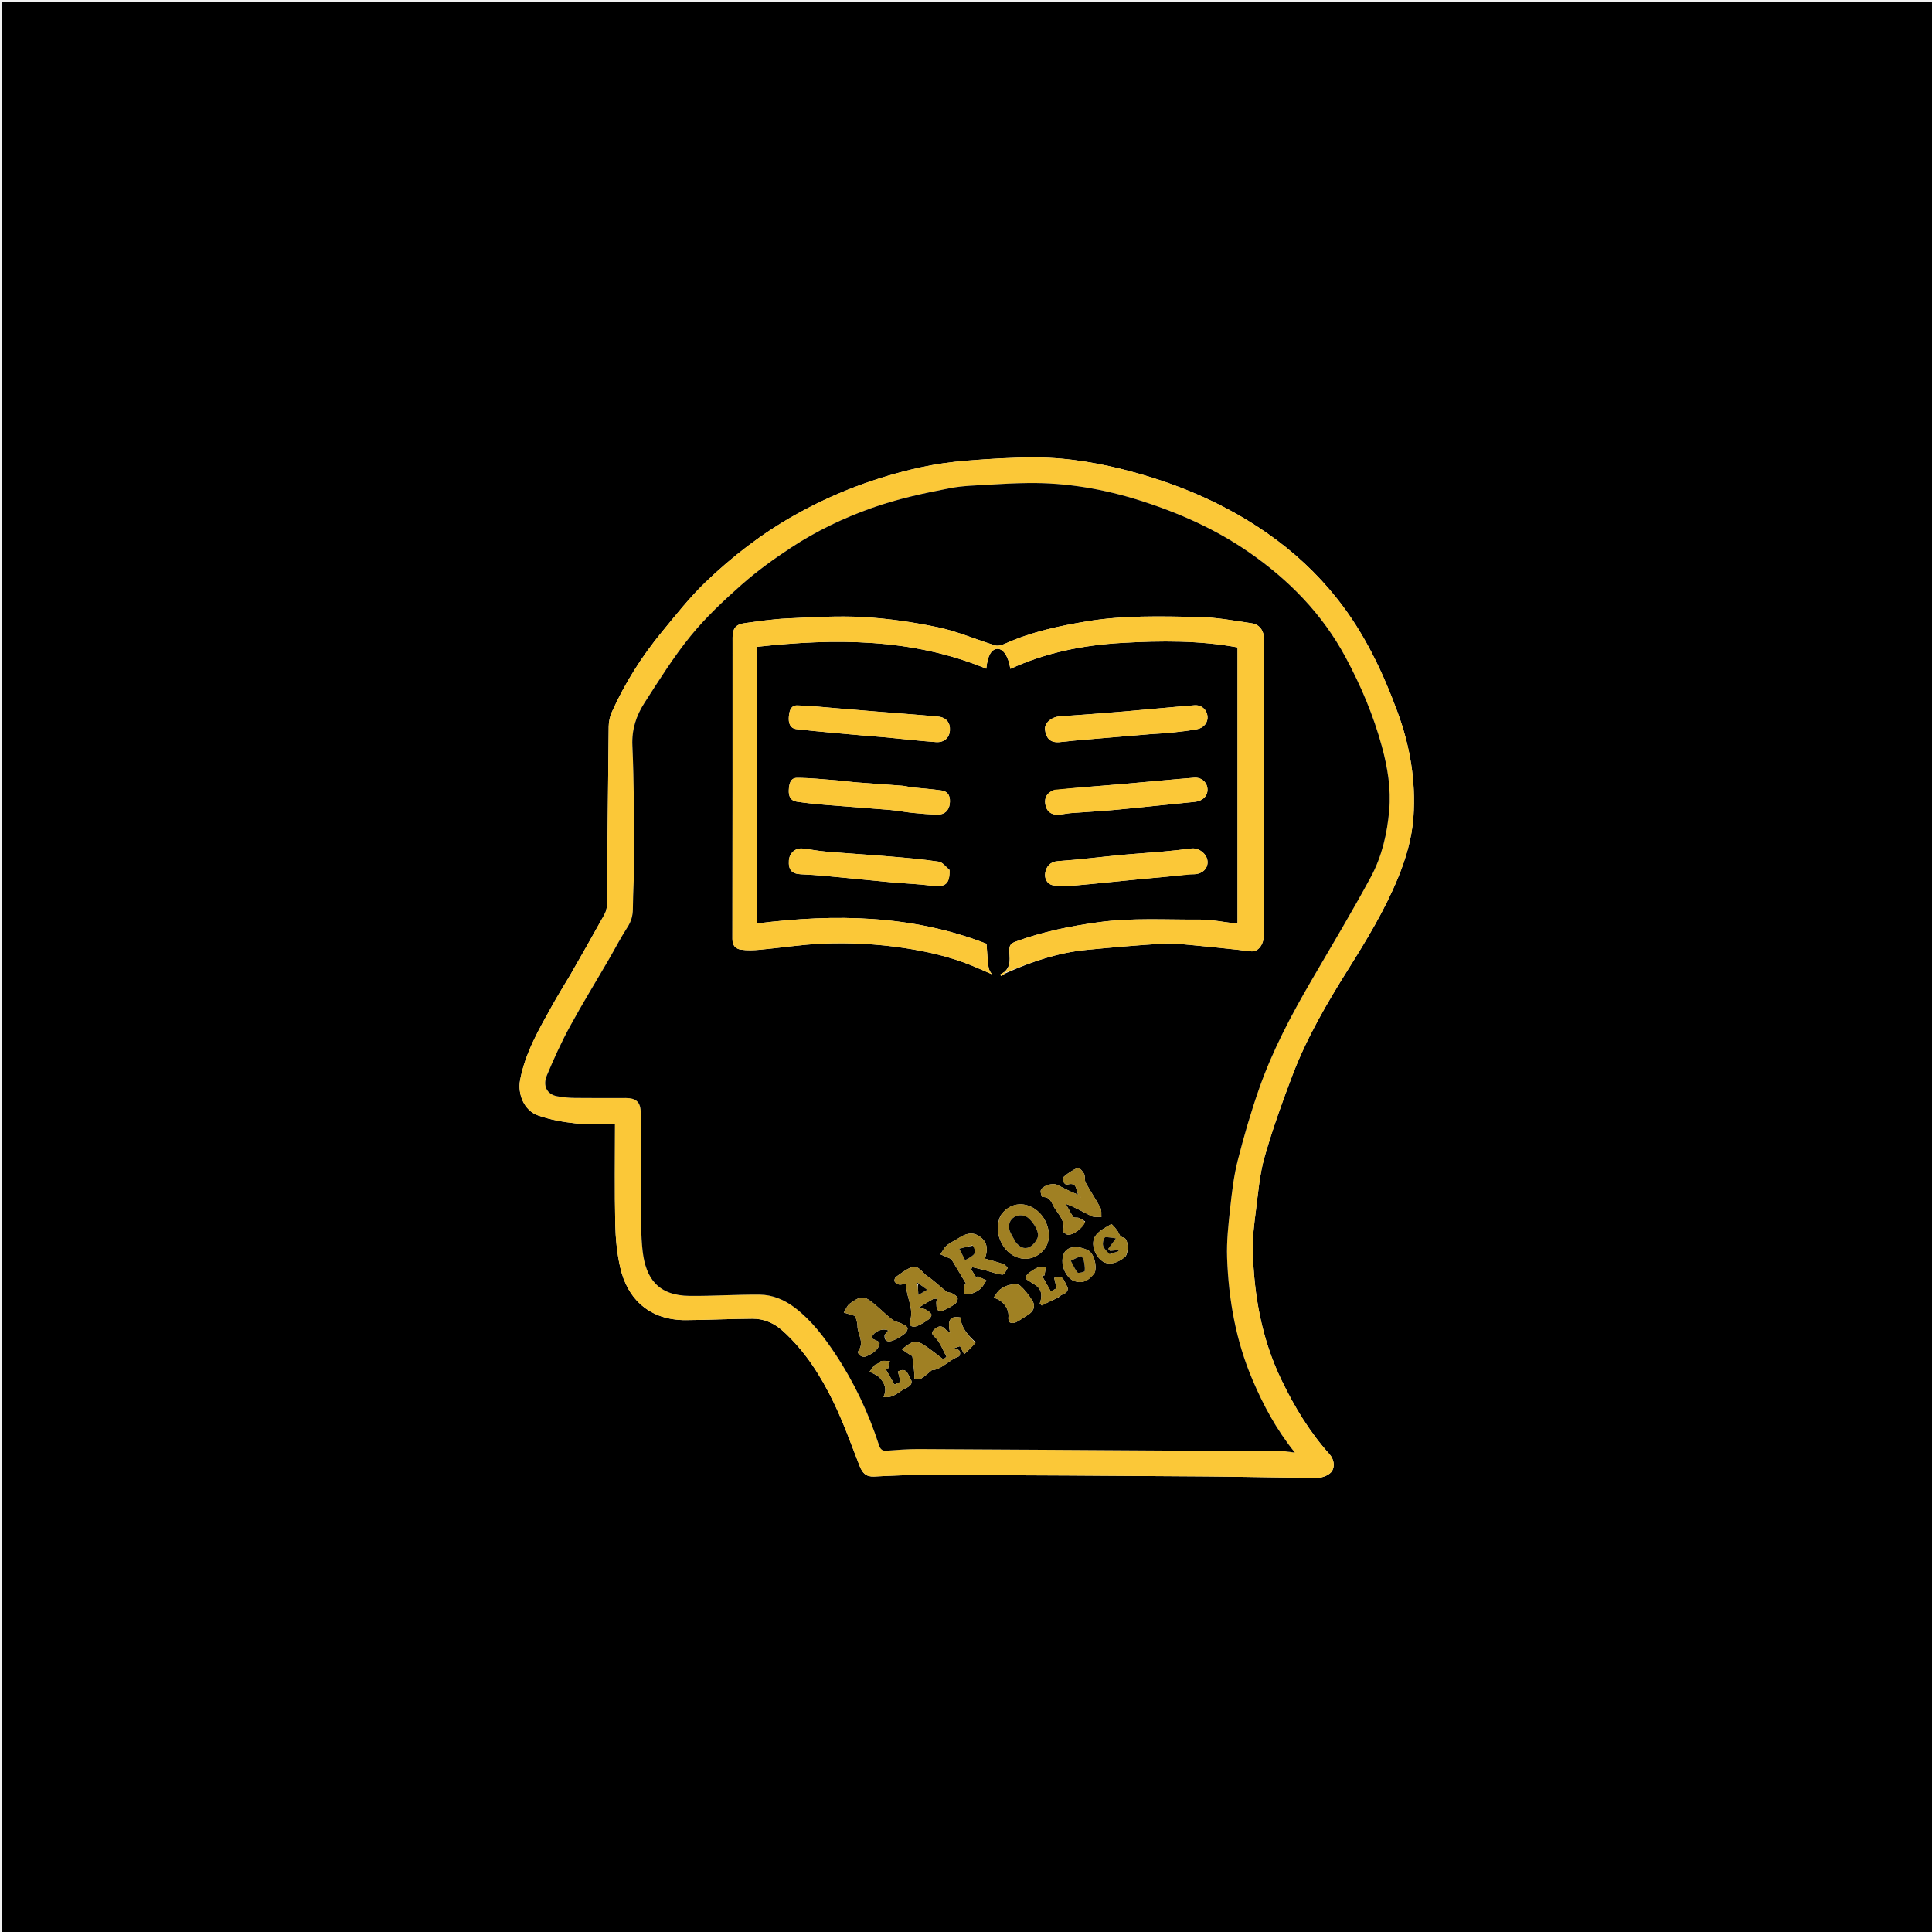
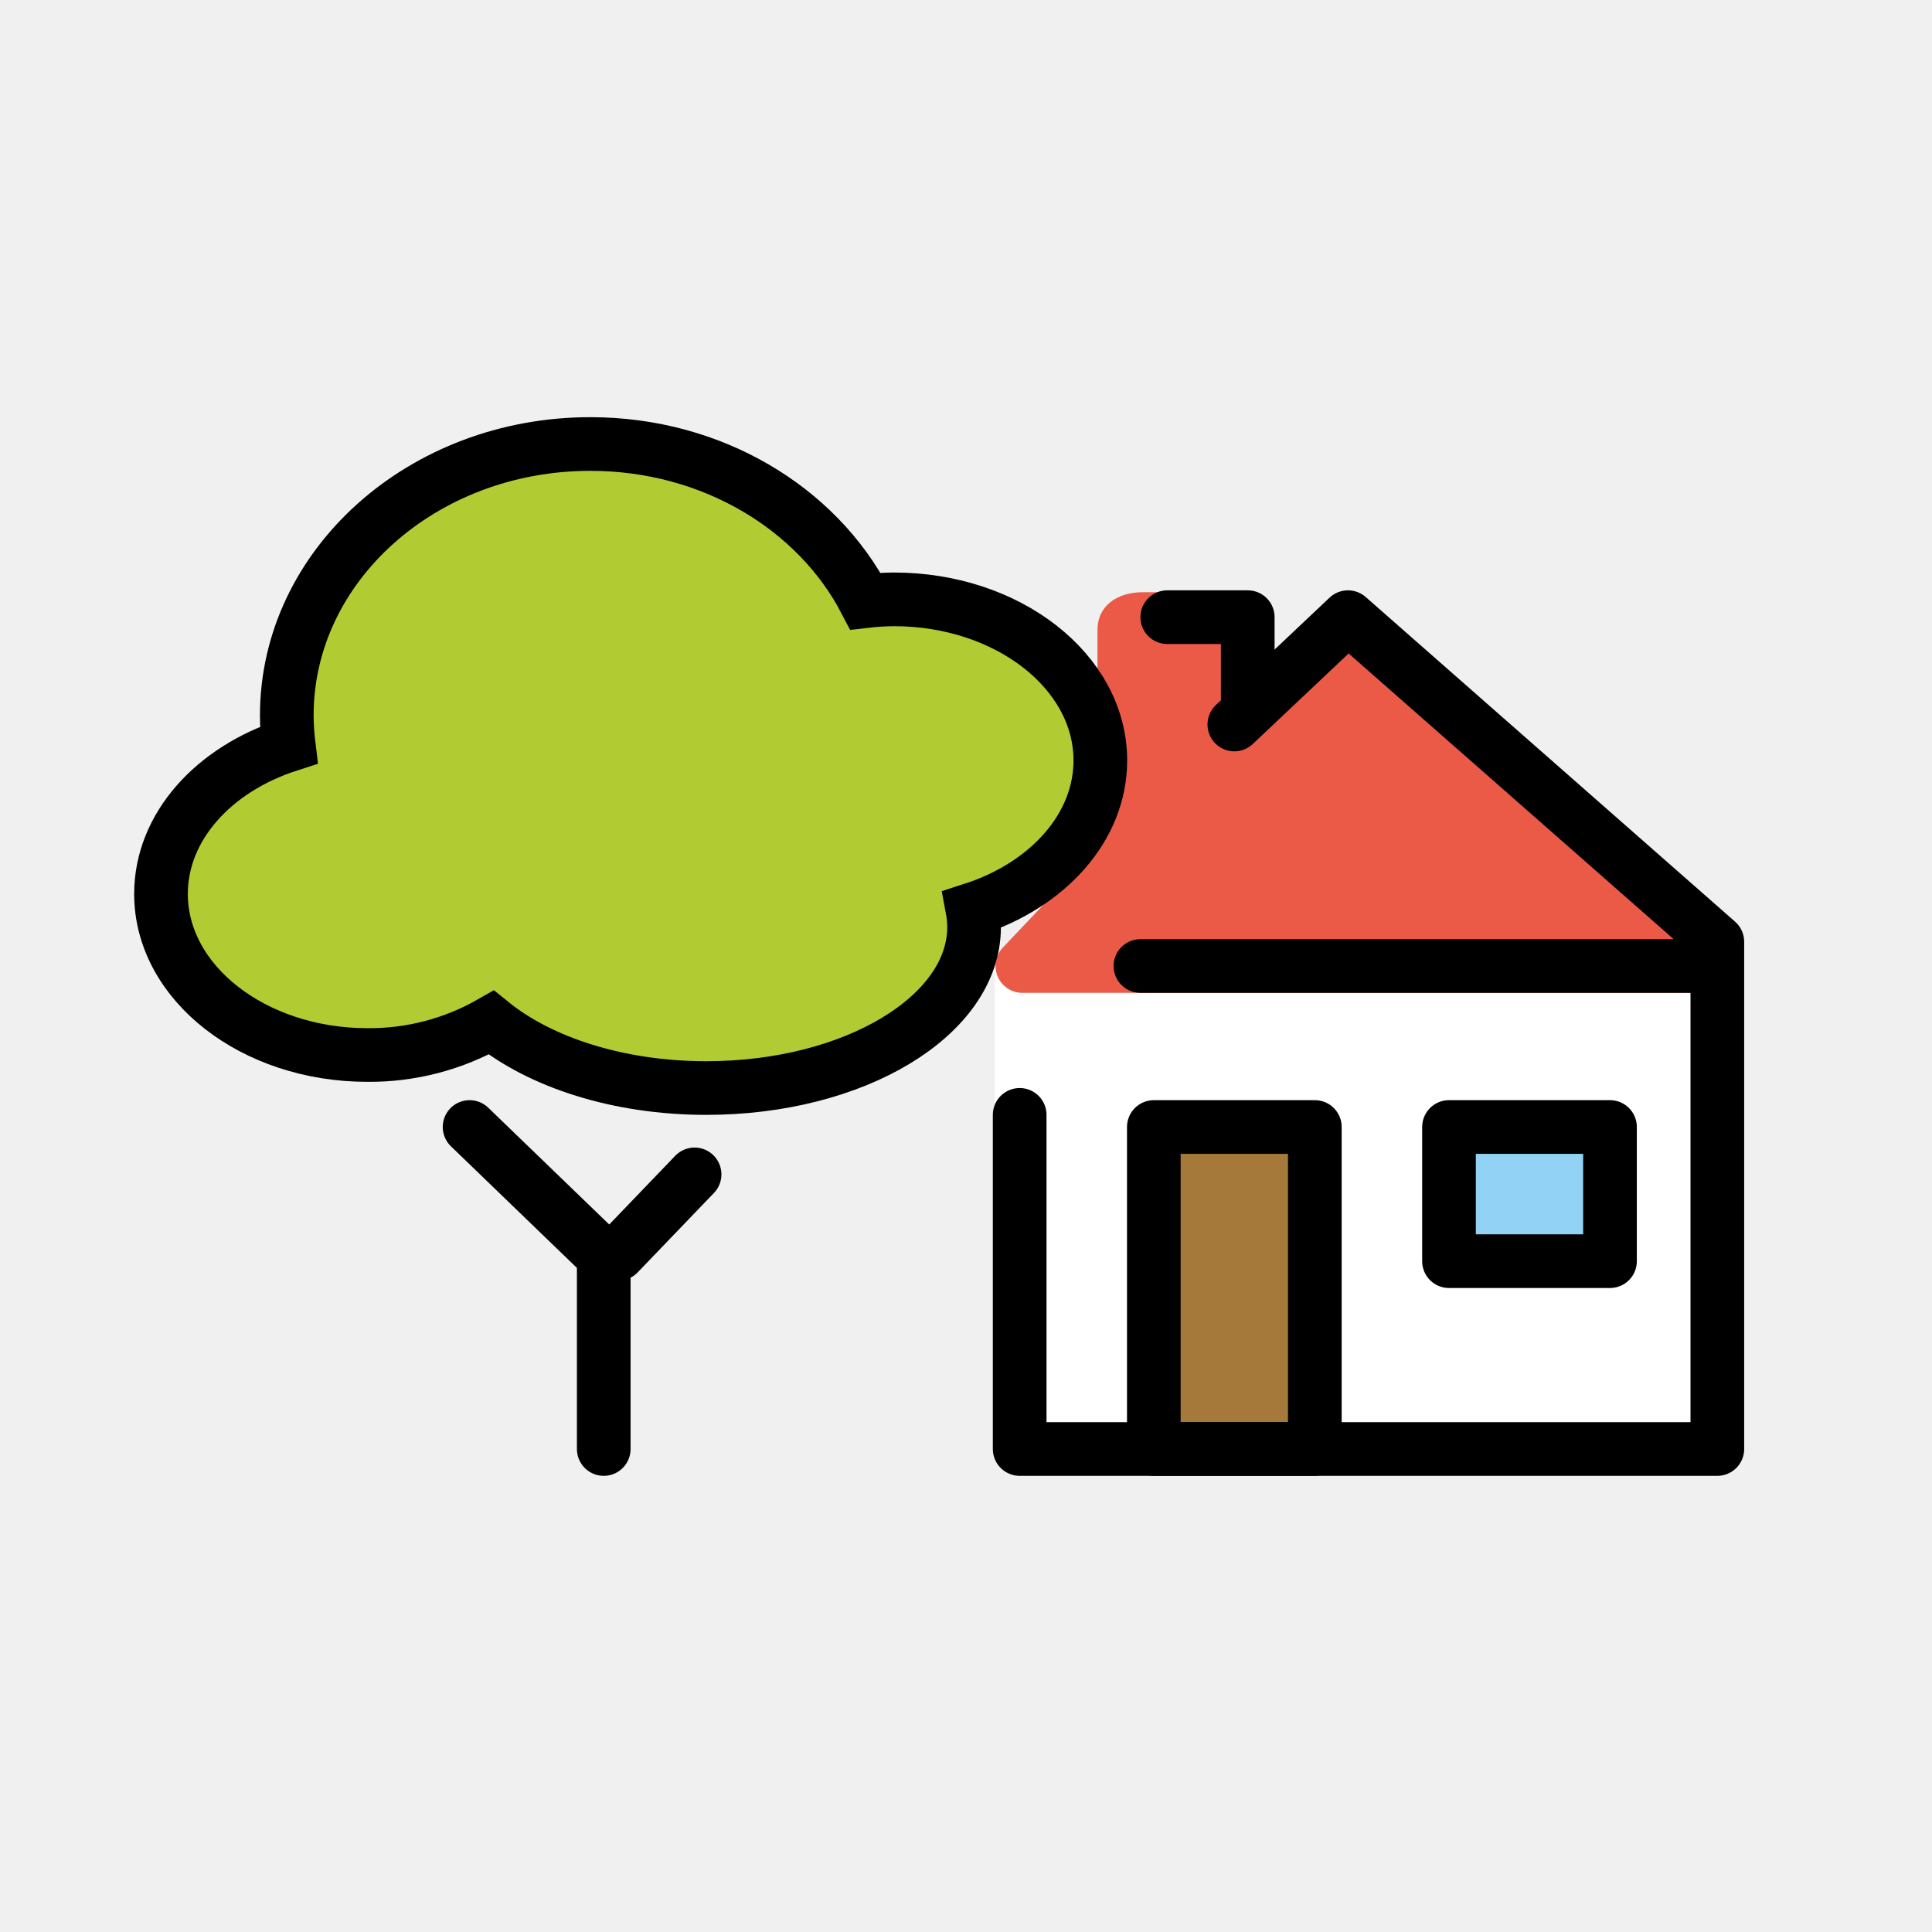
- <svg xmlns="http://www.w3.org/2000/svg" version="1.1" id="Layer_1" x="0px" y="0px" width="100%" viewBox="0 0 1200 1200" enable-background="new 0 0 1200 1200" xml:space="preserve">
-   <path fill="#000000" opacity="1" stroke="none" d=" M786,1201   C524,1201 262.5,1201 1,1201   C1,801 1,401 1,1   C401,1 801,1 1201,1   C1201,401 1201,801 1201,1201   C1062.833,1201 924.667,1201 786,1201  M354.528,604.964   C350.656,611.508 346.635,617.97 342.941,624.613   C334.761,639.322 326.241,653.882 323.058,670.782   C321.399,679.586 325.515,689.7 334.041,692.765   C341.703,695.519 349.997,696.957 358.135,697.82   C365.965,698.651 373.953,698 382.002,698   C382.002,719.212 381.707,739.707 382.138,760.186   C382.326,769.129 383.213,778.217 385.157,786.932   C389.693,807.272 403.842,820.082 426.081,819.953   C439.841,819.873 453.596,819.147 467.356,819.077   C474.543,819.04 480.831,821.785 486.272,826.706   C500.091,839.206 509.87,854.66 517.843,871.153   C524.011,883.91 528.763,897.36 533.955,910.576   C535.635,914.854 537.847,917.349 542.952,917.084   C554.53,916.484 566.132,916.011 577.723,916.054   C635.14,916.268 692.556,916.611 749.972,917.027   C772.896,917.194 795.818,917.823 818.741,917.809   C821.73,917.807 825.977,915.969 827.389,913.625   C829.195,910.627 828.6,906.361 825.694,903.127   C813.348,889.384 803.95,873.78 795.94,857.159   C783.678,831.713 778.84,804.7 778.135,776.813   C777.925,768.484 779.012,760.073 780.074,751.773   C781.497,740.645 782.397,729.28 785.459,718.57   C790.374,701.377 796.439,684.47 802.812,667.745   C811.675,644.489 824.188,623.069 837.394,602.03   C848.852,583.774 860.056,565.355 868.29,545.322   C873.312,533.104 877.011,520.504 877.917,507.332   C879.453,484.997 875.812,463.401 868.061,442.358   C858.77,417.13 847.397,393.156 830.56,371.916   C817.986,356.054 803.357,342.519 786.833,331.024   C761.877,313.662 734.398,301.687 705.158,293.57   C684.955,287.962 664.42,284.241 643.456,284.141   C629.113,284.072 614.735,284.979 600.426,286.122   C590.705,286.899 580.951,288.269 571.433,290.371   C543.947,296.441 517.883,306.281 493.272,320.159   C473.074,331.548 454.904,345.573 438.305,361.508   C428.459,370.96 419.914,381.818 411.202,392.389   C398.651,407.615 388.16,424.218 380.04,442.232   C378.813,444.954 378.118,448.15 378.081,451.138   C377.624,488.224 377.354,525.312 376.94,562.398   C376.919,564.267 376.375,566.325 375.468,567.958   C368.715,580.134 361.808,592.224 354.528,604.964  z" />
-   <path fill="#FBC838" opacity="1" stroke="none" d=" M354.739,604.653   C361.808,592.224 368.715,580.134 375.468,567.958   C376.375,566.325 376.919,564.267 376.94,562.398   C377.354,525.312 377.624,488.224 378.081,451.138   C378.118,448.15 378.813,444.954 380.04,442.232   C388.16,424.218 398.651,407.615 411.202,392.389   C419.914,381.818 428.459,370.96 438.305,361.508   C454.904,345.573 473.074,331.548 493.272,320.159   C517.883,306.281 543.947,296.441 571.433,290.371   C580.951,288.269 590.705,286.899 600.426,286.122   C614.735,284.979 629.113,284.072 643.456,284.141   C664.42,284.241 684.955,287.962 705.158,293.57   C734.398,301.687 761.877,313.662 786.833,331.024   C803.357,342.519 817.986,356.054 830.56,371.916   C847.397,393.156 858.77,417.13 868.061,442.358   C875.812,463.401 879.453,484.997 877.917,507.332   C877.011,520.504 873.312,533.104 868.29,545.322   C860.056,565.355 848.852,583.774 837.394,602.03   C824.188,623.069 811.675,644.489 802.812,667.745   C796.439,684.47 790.374,701.377 785.459,718.57   C782.397,729.28 781.497,740.645 780.074,751.773   C779.012,760.073 777.925,768.484 778.135,776.813   C778.84,804.7 783.678,831.713 795.94,857.159   C803.95,873.78 813.348,889.384 825.694,903.127   C828.6,906.361 829.195,910.627 827.389,913.625   C825.977,915.969 821.73,917.807 818.741,917.809   C795.818,917.823 772.896,917.194 749.972,917.027   C692.556,916.611 635.14,916.268 577.723,916.054   C566.132,916.011 554.53,916.484 542.952,917.084   C537.847,917.349 535.635,914.854 533.955,910.576   C528.763,897.36 524.011,883.91 517.843,871.153   C509.87,854.66 500.091,839.206 486.272,826.706   C480.831,821.785 474.543,819.04 467.356,819.077   C453.596,819.147 439.841,819.873 426.081,819.953   C403.842,820.082 389.693,807.272 385.157,786.932   C383.213,778.217 382.326,769.129 382.138,760.186   C381.707,739.707 382.002,719.212 382.002,698   C373.953,698 365.965,698.651 358.135,697.82   C349.997,696.957 341.703,695.519 334.041,692.765   C325.515,689.7 321.399,679.586 323.058,670.782   C326.241,653.882 334.761,639.322 342.941,624.613   C346.635,617.97 350.656,611.508 354.739,604.653  M398,746.5   C398.333,756.756 397.957,767.095 399.162,777.248   C401.126,793.796 408.514,804.743 428.449,804.911   C442.887,805.033 457.333,804.017 471.772,804.124   C479.851,804.185 487.266,807.33 493.732,812.266   C504.08,820.165 511.834,830.455 518.926,841.134   C530.537,858.616 539.411,877.517 545.922,897.478   C546.779,900.103 547.855,901.241 550.669,901.042   C557.252,900.577 563.853,900.019 570.444,900.05   C623.364,900.294 676.284,900.679 729.203,900.99   C740.535,901.057 751.867,901 763.199,901   C773.197,901 783.197,900.917 793.194,901.049   C796.405,901.091 799.608,901.702 804.255,902.211   C792.543,887.611 784.686,872.753 778.038,857.216   C767.662,832.966 763.122,807.418 762.171,781.264   C761.797,770.951 762.985,760.531 764.1,750.228   C765.165,740.385 766.325,730.444 768.757,720.88   C772.613,705.716 776.992,690.628 782.181,675.871   C790.46,652.32 802.12,630.31 814.689,608.773   C827.099,587.507 839.771,566.374 851.469,544.719   C858.355,531.97 861.609,517.704 862.878,503.272   C864.049,489.945 861.88,476.768 858.4,463.898   C853.156,444.503 845.375,426.128 835.875,408.416   C821.351,381.336 800.558,360.15 775.479,342.831   C754.828,328.568 732.199,318.542 708.369,310.965   C685.645,303.739 662.436,299.726 638.56,300.036   C630.465,300.141 622.366,300.531 614.284,301.038   C606.261,301.541 598.125,301.667 590.273,303.176   C573.781,306.343 557.422,309.847 541.433,315.535   C523.763,321.822 507.107,329.777 491.563,339.991   C480.845,347.032 470.327,354.594 460.731,363.068   C449.472,373.011 438.369,383.43 428.919,395.043   C418.305,408.087 409.321,422.509 400.199,436.699   C395.151,444.55 392.331,453.093 392.78,463.067   C393.809,485.956 393.821,508.897 393.934,531.818   C393.989,542.742 393.166,553.668 393.083,564.595   C393.051,568.881 391.989,572.416 389.641,576.042   C385.423,582.557 381.865,589.497 377.961,596.218   C369.903,610.09 361.482,623.761 353.824,637.849   C348.53,647.588 343.939,657.751 339.654,667.984   C336.947,674.45 339.799,679.704 345.882,680.868   C349.563,681.572 353.36,681.901 357.111,681.951   C367.608,682.092 378.108,681.999 388.606,682   C395.375,682.002 397.992,684.633 397.996,691.508   C398.007,709.505 398,727.503 398,746.5  z" />
-   <path fill="#000000" opacity="1" stroke="none" d=" M398,746   C398,727.503 398.007,709.505 397.996,691.508   C397.992,684.633 395.375,682.002 388.606,682   C378.108,681.999 367.608,682.092 357.111,681.951   C353.36,681.901 349.563,681.572 345.882,680.868   C339.799,679.704 336.947,674.45 339.654,667.984   C343.939,657.751 348.53,647.588 353.824,637.849   C361.482,623.761 369.903,610.09 377.961,596.218   C381.865,589.497 385.423,582.557 389.641,576.042   C391.989,572.416 393.051,568.881 393.083,564.595   C393.166,553.668 393.989,542.742 393.934,531.818   C393.821,508.897 393.809,485.956 392.78,463.067   C392.331,453.093 395.151,444.55 400.199,436.699   C409.321,422.509 418.305,408.087 428.919,395.043   C438.369,383.43 449.472,373.011 460.731,363.068   C470.327,354.594 480.845,347.032 491.563,339.991   C507.107,329.777 523.763,321.822 541.433,315.535   C557.422,309.847 573.781,306.343 590.273,303.176   C598.125,301.667 606.261,301.541 614.284,301.038   C622.366,300.531 630.465,300.141 638.56,300.036   C662.436,299.726 685.645,303.739 708.369,310.965   C732.199,318.542 754.828,328.568 775.479,342.831   C800.558,360.15 821.351,381.336 835.875,408.416   C845.375,426.128 853.156,444.503 858.4,463.898   C861.88,476.768 864.049,489.945 862.878,503.272   C861.609,517.704 858.355,531.97 851.469,544.719   C839.771,566.374 827.099,587.507 814.689,608.773   C802.12,630.31 790.46,652.32 782.181,675.871   C776.992,690.628 772.613,705.716 768.757,720.88   C766.325,730.444 765.165,740.385 764.1,750.228   C762.985,760.531 761.797,770.951 762.171,781.264   C763.122,807.418 767.662,832.966 778.038,857.216   C784.686,872.753 792.543,887.611 804.255,902.211   C799.608,901.702 796.405,901.091 793.194,901.049   C783.197,900.917 773.197,901 763.199,901   C751.867,901 740.535,901.057 729.203,900.99   C676.284,900.679 623.364,900.294 570.444,900.05   C563.853,900.019 557.252,900.577 550.669,901.042   C547.855,901.241 546.779,900.103 545.922,897.478   C539.411,877.517 530.537,858.616 518.926,841.134   C511.834,830.455 504.08,820.165 493.732,812.266   C487.266,807.33 479.851,804.185 471.772,804.124   C457.333,804.017 442.887,805.033 428.449,804.911   C408.514,804.743 401.126,793.796 399.162,777.248   C397.957,767.095 398.333,756.756 398,746  M625.822,603.996   C641.435,597.079 657.516,591.686 674.6,590.022   C690.443,588.48 706.309,587.1 722.194,586.115   C728.243,585.741 734.387,586.502 740.461,587.037   C750.078,587.885 759.673,588.967 769.275,589.975   C772.021,590.263 774.754,590.865 777.501,590.921   C781.752,591.007 784.995,586.455 784.996,580.691   C785.003,519.534 785,458.377 785,397.22   C785,396.553 785.07,395.878 784.986,395.222   C784.424,390.791 781.705,387.755 777.589,387.135   C766.448,385.455 755.239,383.399 744.026,383.197   C721.067,382.785 698.063,382.106 675.2,385.9   C657.883,388.774 640.865,392.393 624.75,399.593   C622.738,400.492 620.089,401.453 618.192,400.879   C606.323,397.286 594.808,392.207 582.745,389.653   C567.479,386.421 551.857,384.162 536.286,383.271   C520.6,382.373 504.775,383.387 489.035,384.108   C480.076,384.518 471.146,385.863 462.245,387.087   C457.02,387.806 455.01,390.483 455.009,395.822   C454.995,458.312 455.037,520.802 454.914,583.292   C454.906,587.344 456.966,589.351 460.146,589.829   C464.055,590.416 468.15,590.252 472.116,589.889   C484.829,588.723 497.494,586.71 510.227,586.148   C527.541,585.383 544.834,586.26 562.054,588.889   C576.059,591.027 589.718,594.163 602.862,599.432   C607.365,601.237 611.779,603.263 616.233,605.187   C613.835,602.225 613.835,602.225 612.742,586.191   C566.58,568.224 518.824,567.486 470.219,573.584   C470.219,516.707 470.219,459.604 470.219,401.744   C518.625,396.421 566.432,396.306 612.599,415.337   C613.381,407.338 615.702,403.302 619.342,403.022   C623.02,402.738 626.321,407.542 627.56,415.435   C649.62,405.257 673.099,400.669 696.892,399.31   C720.858,397.941 745.032,397.718 768.655,402.105   C768.655,459.759 768.655,516.802 768.655,573.752   C760.384,572.81 752.435,571.098 744.499,571.16   C723.814,571.321 703.126,569.962 682.432,572.8   C664.822,575.215 647.633,578.696 630.93,584.819   C627.827,585.957 626.92,587.131 626.912,590.226   C626.901,594.704 628.357,599.603 623.797,603.743   C622.948,604.262 622.1,604.781 621.251,605.3   C621.421,605.599 621.59,605.897 621.76,606.196   C622.865,605.49 623.969,604.785 625.822,603.996  M714.569,456   C719.157,455.667 723.757,455.449 728.329,454.969   C733.339,454.443 738.355,453.85 743.309,452.96   C747.791,452.155 750.405,448.697 749.996,444.784   C749.578,440.788 746.267,437.713 741.901,438.059   C727.201,439.224 712.527,440.708 697.832,441.938   C684.579,443.048 671.314,444.036 658.047,444.974   C653.122,445.323 648.557,449.122 649.083,453.242   C649.683,457.948 651.823,461.395 657.801,460.98   C660.898,460.764 663.976,460.284 667.071,460.014   C682.59,458.66 698.112,457.335 714.569,456  M538.256,457.007   C542.51,457.356 546.769,457.659 551.019,458.061   C561.123,459.016 571.21,460.207 581.33,460.921   C586.501,461.286 589.702,458.225 589.998,453.648   C590.306,448.889 587.738,445.566 582.593,445.08   C570.012,443.893 557.401,443.017 544.804,441.996   C536.462,441.32 528.123,440.593 519.78,439.92   C511.602,439.26 503.428,438.343 495.237,438.128   C491.149,438.02 490.298,441.591 489.976,445.079   C489.617,448.968 490.637,452.419 494.79,452.89   C508.941,454.494 523.141,455.665 538.256,457.007  M654.669,490.82   C650.471,492.151 648.616,495.322 649.236,499.363   C649.948,504 653.061,506.442 657.953,505.982   C660.384,505.753 662.788,505.211 665.221,505.022   C674.561,504.299 683.924,503.83 693.249,502.955   C709.541,501.425 725.805,499.611 742.093,498.034   C746.733,497.585 749.99,494.708 749.999,490.516   C750.009,486.152 746.496,482.684 741.63,483.064   C726.925,484.212 712.248,485.721 697.549,486.954   C683.467,488.135 669.371,489.145 654.669,490.82  M737.729,543.07   C739.061,543.047 740.394,543.037 741.725,542.997   C746.926,542.842 750.499,539.272 749.995,534.746   C749.484,530.152 744.462,526.433 739.91,527.022   C733.924,527.797 727.917,528.44 721.905,528.978   C713.398,529.74 704.868,530.251 696.365,531.055   C683.327,532.287 670.323,533.968 657.264,534.854   C652.202,535.196 650.012,538.15 649.247,541.917   C648.513,545.53 650.337,549.407 654.481,549.939   C659.211,550.548 664.118,550.31 668.901,549.895   C682.113,548.748 695.297,547.27 708.501,546.016   C717.977,545.116 727.468,544.368 737.729,543.07  M565.715,488.999   C563.957,488.667 562.212,488.168 560.439,488.03   C551.101,487.302 541.753,486.71 532.415,485.978   C528.012,485.633 523.632,484.982 519.229,484.644   C511.197,484.028 503.156,483.167 495.117,483.154   C490.829,483.148 490.139,486.981 489.949,490.701   C489.753,494.527 491.011,497.343 494.909,497.928   C501.047,498.849 507.24,499.457 513.428,499.971   C526.519,501.059 539.628,501.927 552.717,503.042   C557.584,503.457 562.401,504.442 567.266,504.928   C572.332,505.435 577.424,505.857 582.511,505.935   C586.689,506 589.343,503.382 589.883,499.446   C590.424,495.503 589.591,491.621 584.636,490.943   C578.665,490.125 572.65,489.633 565.715,488.999  M589.708,540.202   C587.516,538.47 585.499,535.572 583.099,535.209   C573.244,533.72 563.283,532.871 553.34,532.033   C539.923,530.902 526.481,530.075 513.064,528.954   C508.212,528.549 503.409,527.583 498.565,527.037   C494.031,526.527 490.314,529.852 490.001,534.477   C489.606,540.318 491.825,542.776 497.425,543.025   C502.515,543.251 507.606,543.58 512.678,544.053   C526.204,545.314 539.716,546.732 553.243,547.98   C561.741,548.764 570.296,549.039 578.752,550.12   C587.127,551.191 590.001,549.154 589.708,540.202  M673.976,758.652   C672.686,757.912 671.458,757.009 670.085,756.485   C669.003,756.073 667.13,756.558 666.67,755.901   C664.865,753.326 663.481,750.456 661.94,747.696   C667.759,749.791 672.715,752.816 677.913,755.342   C679.656,756.189 682.017,755.763 684.096,755.918   C683.929,753.99 684.331,751.758 683.492,750.19   C680.643,744.867 677.21,739.859 674.324,734.553   C673.485,733.01 674.157,730.661 673.357,729.074   C672.552,727.477 670.174,724.997 669.529,725.28   C666.447,726.634 663.496,728.537 660.944,730.757   C659.159,732.311 660.933,736.284 663.086,735.713   C669.21,734.09 668.176,739.223 669.732,742.069   C665.12,740.352 660.903,738.051 656.595,735.935   C653.674,734.501 647.341,736.543 646.444,739.394   C646.063,740.606 647.182,743.545 647.466,743.525   C652.582,743.164 653.265,747.611 655.13,750.52   C657.831,754.734 661.853,758.548 660.185,764.494   C660.04,765.013 661.963,766.68 663.092,766.88   C666.254,767.443 672.709,762.818 673.976,758.652  M605.97,833.686   C601.327,829.443 597.1,824.94 596.566,818.316   C588.866,816.81 588.796,821.644 590.08,827.74   C588.426,826.593 587.784,826.332 587.409,825.859   C584.683,822.43 581.813,824.065 579.805,826.244   C577.682,828.549 580.169,829.75 581.697,831.605   C584.352,834.825 585.883,838.973 587.885,842.731   C587.24,843.268 586.596,843.804 585.951,844.341   C581.758,841.191 577.693,837.846 573.308,834.993   C571.627,833.899 569.041,833.192 567.183,833.634   C564.955,834.165 563.065,836.112 560.105,838.051   C561.933,839.29 563.219,840.151 564.495,841.029   C565.267,841.56 566.581,842.022 566.693,842.678   C567.272,846.073 567.566,849.518 567.905,852.952   C568.02,854.105 567.727,856.189 568.044,856.275   C569.347,856.625 571.102,856.86 572.16,856.236   C574.4,854.917 576.308,853.033 579.035,850.829   C578.529,850.762 579.401,851.117 580.145,850.938   C585.957,849.539 589.85,844.556 595.454,842.556   C596.436,842.206 597.472,838.03 593.342,837.92   C593.178,837.916 593.021,837.633 592.737,837.361   C594.062,836.91 595.237,836.509 596.289,836.151   C597.038,837.6 597.679,838.841 598.88,841.166   C601.609,838.6 603.799,836.541 605.97,833.686  M612.37,789.095   C615.78,790.046 619.152,791.354 622.623,791.715   C623.589,791.816 625.071,789.216 625.803,787.62   C625.972,787.249 624.185,785.503 623.047,785.101   C619.423,783.823 615.68,782.88 611.76,781.743   C613.867,775.649 613.131,771.361 608.643,768.128   C604.007,764.789 599.76,766.221 595.518,768.971   C593.047,770.573 590.25,771.752 588.026,773.626   C586.366,775.025 585.387,777.232 584.104,779.079   C585.954,779.882 587.803,780.685 590.878,782.02   C593.291,786.058 596.52,791.463 599.902,797.124   C599.684,797.46 599.1,797.965 599.041,798.524   C598.855,800.299 598.864,802.094 598.797,803.882   C600.57,803.706 602.451,803.839 604.088,803.271   C605.909,802.639 607.748,801.621 609.139,800.306   C610.59,798.933 611.517,797.005 612.673,795.32   C610.858,794.428 609.043,793.536 607.228,792.643   C606.999,793.027 606.77,793.41 606.541,793.794   C605.442,792.034 604.344,790.275 603.245,788.516   C603.435,788.023 603.625,787.53 603.815,787.036   C606.415,787.658 609.015,788.28 612.37,789.095  M549.369,829.182   C549.169,833.572 551.946,833.668 554.83,832.539   C557.39,831.536 559.813,830.002 562.007,828.323   C562.986,827.573 564.047,825.496 563.662,824.728   C563.056,823.521 561.332,822.762 559.948,822.085   C558.192,821.226 556.042,820.989 554.527,819.86   C551.493,817.599 548.783,814.904 545.924,812.405   C536.815,804.443 535.631,804.152 527.826,809.702   C526.128,810.91 525.325,813.375 524.109,815.262   C526.189,815.885 528.27,816.509 531.174,817.379   C531.519,818.755 532.616,821.105 532.594,823.444   C532.544,828.608 537.094,833.455 533.228,838.984   C531.901,840.882 535.401,843.591 537.939,842.495   C540.027,841.593 542.171,840.494 543.803,838.964   C545.102,837.745 546.461,835.645 546.277,834.119   C546.153,833.085 543.4,832.368 541.433,831.297   C541.577,827.892 547.551,824.396 551.755,826.418   C551.102,827.192 550.485,827.924 549.369,829.182  M563.112,801.306   C564.07,807.713 567.497,813.715 565.2,820.676   C564.167,823.806 567.124,824.641 569.664,823.599   C572.217,822.553 574.623,821.044 576.886,819.444   C577.775,818.816 578.837,817.005 578.526,816.406   C577.889,815.18 576.466,814.257 575.193,813.504   C574.238,812.939 573.011,812.834 570.631,812.168   C574.458,809.865 576.912,808.289 579.472,806.91   C580.177,806.53 581.199,806.735 582.075,806.672   C581.894,807.513 581.528,808.363 581.571,809.193   C581.648,810.69 581.566,812.457 582.338,813.56   C582.81,814.235 584.945,814.342 585.994,813.899   C588.544,812.823 591.046,811.478 593.256,809.826   C594.209,809.113 595.093,807.12 594.749,806.16   C594.318,804.956 592.689,804.042 591.398,803.326   C590.297,802.715 588.691,802.886 587.745,802.151   C583.724,799.029 580.101,795.338 575.868,792.564   C572.748,790.519 570.672,785.541 566.01,787.228   C562.558,788.478 559.53,790.988 556.469,793.157   C555.813,793.622 555.315,795.315 555.657,795.945   C556.156,796.862 557.424,797.729 558.474,797.887   C559.786,798.086 561.21,797.543 562.842,797.28   C562.913,798.517 562.969,799.495 563.112,801.306  M621.354,755.182   C618.833,761.041 619.331,766.888 622.213,772.339   C627.732,782.778 640.727,785.649 648.645,775.904   C654.123,769.162 651.295,756.808 642.937,751.017   C635.468,745.842 626.474,747.459 621.354,755.182  M639.57,815.933   C642.503,813.633 643.011,810.599 641.118,807.678   C638.967,804.358 636.505,801.087 633.553,798.51   C632.275,797.394 629.341,797.633 627.324,798.051   C625.143,798.503 622.929,799.589 621.147,800.947   C619.594,802.131 618.623,804.078 617.145,806.014   C623.508,807.866 626.991,813.282 626.324,818.531   C626.201,819.498 626.739,821.163 627.434,821.474   C628.436,821.923 630.05,821.794 631.068,821.265   C633.808,819.841 636.37,818.075 639.57,815.933  M699.034,780.45   C701.299,777.496 700.798,769.378 697.898,768.749   C695.215,768.167 695.339,766.442 694.357,764.943   C693.186,763.156 690.575,760.121 690.199,760.344   C686.603,762.475 682.351,764.547 680.236,767.875   C677.243,772.585 680.148,780.207 684.814,783.433   C688.367,785.89 693.871,784.908 699.034,780.45  M680.006,790.299   C681.483,786.021 679.447,778.296 675.585,776.465   C672.711,775.102 668.974,774.174 665.973,774.783   C661.235,775.746 659.525,779.641 659.942,784.572   C660.346,789.349 663.58,794.529 667.481,795.772   C672.192,797.274 676.214,795.749 680.006,790.299  M657.348,805.903   C658.135,805.3 658.837,804.44 659.727,804.141   C662.596,803.176 664.198,801.061 662.584,798.593   C661.029,796.214 660.608,791.169 654.779,793.743   C655.238,795.716 655.719,797.779 656.276,800.167   C655.324,800.689 654.082,801.369 652.687,802.133   C650.752,798.703 648.955,795.516 647.157,792.329   C647.687,792.289 648.218,792.249 648.748,792.21   C649.021,790.517 649.294,788.825 649.566,787.132   C647.948,787.125 646.141,786.652 644.756,787.216   C642.517,788.129 640.452,789.592 638.528,791.097   C637.758,791.699 637.065,793.127 637.24,793.997   C637.398,794.784 638.763,795.356 639.636,795.966   C641.358,797.169 643.388,798.07 644.784,799.569   C647.438,802.415 647.108,806.005 645.812,809.63   C646.227,810.037 646.641,810.444 647.055,810.852   C650.242,809.265 653.428,807.679 657.348,805.903  M545.357,846.904   C544.618,847.26 543.695,847.447 543.178,848.007   C542.041,849.241 541.109,850.664 540.093,852.01   C541.431,852.667 542.798,853.274 544.099,854   C544.871,854.431 545.635,854.96 546.236,855.602   C549.416,858.997 551.131,862.814 548.701,867.659   C554.986,868.797 558.198,864.223 562.501,862.297   C565.359,861.018 567.331,859.144 565.498,856.39   C563.955,854.069 563.432,848.909 557.728,851.879   C558.217,853.869 558.729,855.954 559.301,858.285   C558.192,858.803 556.921,859.396 555.622,860.002   C553.699,856.646 551.926,853.552 550.153,850.458   C550.613,850.47 551.073,850.482 551.533,850.494   C551.919,848.789 552.305,847.083 552.692,845.378   C550.968,845.326 549.238,845.172 547.525,845.281   C546.987,845.315 546.495,846.056 545.357,846.904  z" />
-   <path fill="#FBC838" opacity="1" stroke="none" d=" M624.312,603.322   C628.357,599.603 626.901,594.704 626.912,590.226   C626.92,587.131 627.827,585.957 630.93,584.819   C647.633,578.696 664.822,575.215 682.432,572.8   C703.126,569.962 723.814,571.321 744.499,571.16   C752.435,571.098 760.384,572.81 768.655,573.752   C768.655,516.802 768.655,459.759 768.655,402.105   C745.032,397.718 720.858,397.941 696.892,399.31   C673.099,400.669 649.62,405.257 627.56,415.435   C626.321,407.542 623.02,402.738 619.342,403.022   C615.702,403.302 613.381,407.338 612.599,415.337   C566.432,396.306 518.625,396.421 470.219,401.744   C470.219,459.604 470.219,516.707 470.219,573.584   C518.824,567.486 566.58,568.224 612.742,586.191   C613.835,602.225 613.835,602.225 616.233,605.187   C611.779,603.263 607.365,601.237 602.862,599.432   C589.718,594.163 576.059,591.027 562.054,588.889   C544.834,586.26 527.541,585.383 510.227,586.148   C497.494,586.71 484.829,588.723 472.116,589.889   C468.15,590.252 464.055,590.416 460.146,589.829   C456.966,589.351 454.906,587.344 454.914,583.292   C455.037,520.802 454.995,458.312 455.009,395.822   C455.01,390.483 457.02,387.806 462.245,387.087   C471.146,385.863 480.076,384.518 489.035,384.108   C504.775,383.387 520.6,382.373 536.286,383.271   C551.857,384.162 567.479,386.421 582.745,389.653   C594.808,392.207 606.323,397.286 618.192,400.879   C620.089,401.453 622.738,400.492 624.75,399.593   C640.865,392.393 657.883,388.774 675.2,385.9   C698.063,382.106 721.067,382.785 744.026,383.197   C755.239,383.399 766.448,385.455 777.589,387.135   C781.705,387.755 784.424,390.791 784.986,395.222   C785.07,395.878 785,396.553 785,397.22   C785,458.377 785.003,519.534 784.996,580.691   C784.995,586.455 781.752,591.007 777.501,590.921   C774.754,590.865 772.021,590.263 769.275,589.975   C759.673,588.967 750.078,587.885 740.461,587.037   C734.387,586.502 728.243,585.741 722.194,586.115   C706.309,587.1 690.443,588.48 674.6,590.022   C657.516,591.686 641.435,597.079 625.259,603.847   C624.569,603.572 624.441,603.447 624.312,603.322  z" />
-   <path fill="#FBC838" opacity="1" stroke="none" d=" M714.101,456   C698.112,457.335 682.59,458.66 667.071,460.014   C663.976,460.284 660.898,460.764 657.801,460.98   C651.823,461.395 649.683,457.948 649.083,453.242   C648.557,449.122 653.122,445.323 658.047,444.974   C671.314,444.036 684.579,443.048 697.832,441.938   C712.527,440.708 727.201,439.224 741.901,438.059   C746.267,437.713 749.578,440.788 749.996,444.784   C750.405,448.697 747.791,452.155 743.309,452.96   C738.355,453.85 733.339,454.443 728.329,454.969   C723.757,455.449 719.157,455.667 714.101,456  z" />
-   <path fill="#FBC838" opacity="1" stroke="none" d=" M537.789,457.004   C523.141,455.665 508.941,454.494 494.79,452.89   C490.637,452.419 489.617,448.968 489.976,445.079   C490.298,441.591 491.149,438.02 495.237,438.128   C503.428,438.343 511.602,439.26 519.78,439.92   C528.123,440.593 536.462,441.32 544.804,441.996   C557.401,443.017 570.012,443.893 582.593,445.08   C587.738,445.566 590.306,448.889 589.998,453.648   C589.702,458.225 586.501,461.286 581.33,460.921   C571.21,460.207 561.123,459.016 551.019,458.061   C546.769,457.659 542.51,457.356 537.789,457.004  z" />
-   <path fill="#FBC838" opacity="1" stroke="none" d=" M654.975,490.526   C669.371,489.145 683.467,488.135 697.549,486.954   C712.248,485.721 726.925,484.212 741.63,483.064   C746.496,482.684 750.009,486.152 749.999,490.516   C749.99,494.708 746.733,497.585 742.093,498.034   C725.805,499.611 709.541,501.425 693.249,502.955   C683.924,503.83 674.561,504.299 665.221,505.022   C662.788,505.211 660.384,505.753 657.953,505.982   C653.061,506.442 649.948,504 649.236,499.363   C648.616,495.322 650.471,492.151 654.975,490.526  z" />
-   <path fill="#FBC838" opacity="1" stroke="none" d=" M737.341,543.311   C727.468,544.368 717.977,545.116 708.501,546.016   C695.297,547.27 682.113,548.748 668.901,549.895   C664.118,550.31 659.211,550.548 654.481,549.939   C650.337,549.407 648.513,545.53 649.247,541.917   C650.012,538.15 652.202,535.196 657.264,534.854   C670.323,533.968 683.327,532.287 696.365,531.055   C704.868,530.251 713.398,529.74 721.905,528.978   C727.917,528.44 733.924,527.797 739.91,527.022   C744.462,526.433 749.484,530.152 749.995,534.746   C750.499,539.272 746.926,542.842 741.725,542.997   C740.394,543.037 739.061,543.047 737.341,543.311  z" />
-   <path fill="#FBC838" opacity="1" stroke="none" d=" M566.185,488.999   C572.65,489.633 578.665,490.125 584.636,490.943   C589.591,491.621 590.424,495.503 589.883,499.446   C589.343,503.382 586.689,506 582.511,505.935   C577.424,505.857 572.332,505.435 567.266,504.928   C562.401,504.442 557.584,503.457 552.717,503.042   C539.628,501.927 526.519,501.059 513.428,499.971   C507.24,499.457 501.047,498.849 494.909,497.928   C491.011,497.343 489.753,494.527 489.949,490.701   C490.139,486.981 490.829,483.148 495.117,483.154   C503.156,483.167 511.197,484.028 519.229,484.644   C523.632,484.982 528.012,485.633 532.415,485.978   C541.753,486.71 551.101,487.302 560.439,488.03   C562.212,488.168 563.957,488.667 566.185,488.999  z" />
-   <path fill="#FBC838" opacity="1" stroke="none" d=" M589.837,540.591   C590.001,549.154 587.127,551.191 578.752,550.12   C570.296,549.039 561.741,548.764 553.243,547.98   C539.716,546.732 526.204,545.314 512.678,544.053   C507.606,543.58 502.515,543.251 497.425,543.025   C491.825,542.776 489.606,540.318 490.001,534.477   C490.314,529.852 494.031,526.527 498.565,527.037   C503.409,527.583 508.212,528.549 513.064,528.954   C526.481,530.075 539.923,530.902 553.34,532.033   C563.283,532.871 573.244,533.72 583.099,535.209   C585.499,535.572 587.516,538.47 589.837,540.591  z" />
-   <path fill="#A08023" opacity="1" stroke="none" d=" M673.983,759.049   C672.709,762.818 666.254,767.443 663.092,766.88   C661.963,766.68 660.04,765.013 660.185,764.494   C661.853,758.548 657.831,754.734 655.13,750.52   C653.265,747.611 652.582,743.164 647.466,743.525   C647.182,743.545 646.063,740.606 646.444,739.394   C647.341,736.543 653.674,734.501 656.595,735.935   C660.903,738.051 665.12,740.352 669.732,742.069   C668.176,739.223 669.21,734.09 663.086,735.713   C660.933,736.284 659.159,732.311 660.944,730.757   C663.496,728.537 666.447,726.634 669.529,725.28   C670.174,724.997 672.552,727.477 673.357,729.074   C674.157,730.661 673.485,733.01 674.324,734.553   C677.21,739.859 680.643,744.867 683.492,750.19   C684.331,751.758 683.929,753.99 684.096,755.918   C682.017,755.763 679.656,756.189 677.913,755.342   C672.715,752.816 667.759,749.791 661.94,747.696   C663.481,750.456 664.865,753.326 666.67,755.901   C667.13,756.558 669.003,756.073 670.085,756.485   C671.458,757.009 672.686,757.912 673.983,759.049  M671.13,743.802   C671.08,743.47 671.058,743.131 670.963,742.813   C670.937,742.725 670.693,742.702 670.548,742.65   C670.529,743.019 670.509,743.388 671.13,743.802  z" />
-   <path fill="#A08023" opacity="1" stroke="none" d=" M605.98,834.084   C603.799,836.541 601.609,838.6 598.88,841.166   C597.679,838.841 597.038,837.6 596.289,836.151   C595.237,836.509 594.062,836.91 592.737,837.361   C593.021,837.633 593.178,837.916 593.342,837.92   C597.472,838.03 596.436,842.206 595.454,842.556   C589.85,844.556 585.957,849.539 580.145,850.938   C579.401,851.117 578.529,850.762 579.035,850.829   C576.308,853.033 574.4,854.917 572.16,856.236   C571.102,856.86 569.347,856.625 568.044,856.275   C567.727,856.189 568.02,854.105 567.905,852.952   C567.566,849.518 567.272,846.073 566.693,842.678   C566.581,842.022 565.267,841.56 564.495,841.029   C563.219,840.151 561.933,839.29 560.105,838.051   C563.065,836.112 564.955,834.165 567.183,833.634   C569.041,833.192 571.627,833.899 573.308,834.993   C577.693,837.846 581.758,841.191 585.951,844.341   C586.596,843.804 587.24,843.268 587.885,842.731   C585.883,838.973 584.352,834.825 581.697,831.605   C580.169,829.75 577.682,828.549 579.805,826.244   C581.813,824.065 584.683,822.43 587.409,825.859   C587.784,826.332 588.426,826.593 590.08,827.74   C588.796,821.644 588.866,816.81 596.566,818.316   C597.1,824.94 601.327,829.443 605.98,834.084  z" />
-   <path fill="#A08123" opacity="1" stroke="none" d=" M611.993,788.999   C609.015,788.28 606.415,787.658 603.815,787.036   C603.625,787.53 603.435,788.023 603.245,788.516   C604.344,790.275 605.442,792.034 606.541,793.794   C606.77,793.41 606.999,793.027 607.228,792.643   C609.043,793.536 610.858,794.428 612.673,795.32   C611.517,797.005 610.59,798.933 609.139,800.306   C607.748,801.621 605.909,802.639 604.088,803.271   C602.451,803.839 600.57,803.706 598.797,803.882   C598.864,802.094 598.855,800.299 599.041,798.524   C599.1,797.965 599.684,797.46 599.902,797.124   C596.52,791.463 593.291,786.058 590.878,782.02   C587.803,780.685 585.954,779.882 584.104,779.079   C585.387,777.232 586.366,775.025 588.026,773.626   C590.25,771.752 593.047,770.573 595.518,768.971   C599.76,766.221 604.007,764.789 608.643,768.128   C613.131,771.361 613.867,775.649 611.76,781.743   C615.68,782.88 619.423,783.823 623.047,785.101   C624.185,785.503 625.972,787.249 625.803,787.62   C625.071,789.216 623.589,791.816 622.623,791.715   C619.152,791.354 615.78,790.046 611.993,788.999  M603.916,773.475   C601.299,774.177 598.682,774.878 595.838,775.641   C597.374,778.646 598.407,780.669 599.44,782.691   C606.069,779.288 606.796,778.005 603.916,773.475  z" />
-   <path fill="#9A7B22" opacity="1" stroke="none" d=" M549.619,828.919   C550.485,827.924 551.102,827.192 551.755,826.418   C547.551,824.396 541.577,827.892 541.433,831.297   C543.4,832.368 546.153,833.085 546.277,834.119   C546.461,835.645 545.102,837.745 543.803,838.964   C542.171,840.494 540.027,841.593 537.939,842.495   C535.401,843.591 531.901,840.882 533.228,838.984   C537.094,833.455 532.544,828.608 532.594,823.444   C532.616,821.105 531.519,818.755 531.174,817.379   C528.27,816.509 526.189,815.885 524.109,815.262   C525.325,813.375 526.128,810.91 527.826,809.702   C535.631,804.152 536.815,804.443 545.924,812.405   C548.783,814.904 551.493,817.599 554.527,819.86   C556.042,820.989 558.192,821.226 559.948,822.085   C561.332,822.762 563.056,823.521 563.662,824.728   C564.047,825.496 562.986,827.573 562.007,828.323   C559.813,830.002 557.39,831.536 554.83,832.539   C551.946,833.668 549.169,833.572 549.619,828.919  z" />
-   <path fill="#A08023" opacity="1" stroke="none" d=" M563.068,800.889   C562.969,799.495 562.913,798.517 562.842,797.28   C561.21,797.543 559.786,798.086 558.474,797.887   C557.424,797.729 556.156,796.862 555.657,795.945   C555.315,795.315 555.813,793.622 556.469,793.157   C559.53,790.988 562.558,788.478 566.01,787.228   C570.672,785.541 572.748,790.519 575.868,792.564   C580.101,795.338 583.724,799.029 587.745,802.151   C588.691,802.886 590.297,802.715 591.398,803.326   C592.689,804.042 594.318,804.956 594.749,806.16   C595.093,807.12 594.209,809.113 593.256,809.826   C591.046,811.478 588.544,812.823 585.994,813.899   C584.945,814.342 582.81,814.235 582.338,813.56   C581.566,812.457 581.648,810.69 581.571,809.193   C581.528,808.363 581.894,807.513 582.075,806.672   C581.199,806.735 580.177,806.53 579.472,806.91   C576.912,808.289 574.458,809.865 570.631,812.168   C573.011,812.834 574.238,812.939 575.193,813.504   C576.466,814.257 577.889,815.18 578.526,816.406   C578.837,817.005 577.775,818.816 576.886,819.444   C574.623,821.044 572.217,822.553 569.664,823.599   C567.124,824.641 564.167,823.806 565.2,820.676   C567.497,813.715 564.07,807.713 563.068,800.889  M570.306,796.906   C569.949,796.805 569.592,796.704 569.234,796.603   C569.469,797.086 569.703,797.57 570,798.832   C570.131,800.374 570.262,801.916 570.462,804.267   C572.572,803.042 573.848,802.3 575.906,801.104   C573.689,799.501 572.175,798.406 570.306,796.906  z" />
-   <path fill="#A08023" opacity="1" stroke="none" d=" M621.601,754.871   C626.474,747.459 635.468,745.842 642.937,751.017   C651.295,756.808 654.123,769.162 648.645,775.904   C640.727,785.649 627.732,782.778 622.213,772.339   C619.331,766.888 618.833,761.041 621.601,754.871  M630.955,771.691   C633.135,774.617 636.254,776.182 639.442,774.565   C641.645,773.448 643.698,770.883 644.548,768.51   C645.899,764.745 640.262,756.308 636.316,755.177   C630.841,753.607 625.81,757.671 626.856,763.29   C627.362,766.012 629.273,768.473 630.955,771.691  z" />
-   <path fill="#A08123" opacity="1" stroke="none" d=" M639.286,816.189   C636.37,818.075 633.808,819.841 631.068,821.265   C630.05,821.794 628.436,821.923 627.434,821.474   C626.739,821.163 626.201,819.498 626.324,818.531   C626.991,813.282 623.508,807.866 617.145,806.014   C618.623,804.078 619.594,802.131 621.147,800.947   C622.929,799.589 625.143,798.503 627.324,798.051   C629.341,797.633 632.275,797.394 633.553,798.51   C636.505,801.087 638.967,804.358 641.118,807.678   C643.011,810.599 642.503,813.633 639.286,816.189  z" />
-   <path fill="#A08222" opacity="1" stroke="none" d=" M698.771,780.721   C693.871,784.908 688.367,785.89 684.814,783.433   C680.148,780.207 677.243,772.585 680.236,767.875   C682.351,764.547 686.603,762.475 690.199,760.344   C690.575,760.121 693.186,763.156 694.357,764.943   C695.339,766.442 695.215,768.167 697.898,768.749   C700.798,769.378 701.299,777.496 698.771,780.721  M689.607,778.978   C691.339,778.339 693.071,777.701 694.803,777.063   C694.727,776.851 694.651,776.639 694.574,776.427   C692.89,776.615 691.206,776.802 689.522,776.989   C689.112,776.561 688.701,776.132 688.291,775.704   C689.915,773.515 691.539,771.326 693.121,769.195   C692.463,769.089 691.502,768.866 690.531,768.795   C689.002,768.683 686.578,768.071 686.119,768.747   C685.198,770.104 684.728,772.385 685.217,773.92   C685.81,775.78 687.586,777.262 689.607,778.978  z" />
-   <path fill="#A08023" opacity="1" stroke="none" d=" M679.94,790.687   C676.214,795.749 672.192,797.274 667.481,795.772   C663.58,794.529 660.346,789.349 659.942,784.572   C659.525,779.641 661.235,775.746 665.973,774.783   C668.974,774.174 672.711,775.102 675.585,776.465   C679.447,778.296 681.483,786.021 679.94,790.687  M671.069,780.089   C669.073,781.085 667.077,782.08 665.081,783.076   C666.43,785.569 667.516,788.283 669.3,790.411   C669.791,790.996 673.697,789.982 673.758,789.444   C674.018,787.156 673.504,784.757 673.088,782.432   C672.957,781.699 672.251,781.07 671.069,780.089  z" />
-   <path fill="#A08122" opacity="1" stroke="none" d=" M656.981,805.998   C653.428,807.679 650.242,809.265 647.055,810.852   C646.641,810.444 646.227,810.037 645.812,809.63   C647.108,806.005 647.438,802.415 644.784,799.569   C643.388,798.07 641.358,797.169 639.636,795.966   C638.763,795.356 637.398,794.784 637.24,793.997   C637.065,793.127 637.758,791.699 638.528,791.097   C640.452,789.592 642.517,788.129 644.756,787.216   C646.141,786.652 647.948,787.125 649.566,787.132   C649.294,788.825 649.021,790.517 648.748,792.21   C648.218,792.249 647.687,792.289 647.157,792.329   C648.955,795.516 650.752,798.703 652.687,802.133   C654.082,801.369 655.324,800.689 656.276,800.167   C655.719,797.779 655.238,795.716 654.779,793.743   C660.608,791.169 661.029,796.214 662.584,798.593   C664.198,801.061 662.596,803.176 659.727,804.141   C658.837,804.44 658.135,805.3 656.981,805.998  z" />
-   <path fill="#A08122" opacity="1" stroke="none" d=" M545.669,846.689   C546.495,846.056 546.987,845.315 547.525,845.281   C549.238,845.172 550.968,845.326 552.692,845.378   C552.305,847.083 551.919,848.789 551.533,850.494   C551.073,850.482 550.613,850.47 550.153,850.458   C551.926,853.552 553.699,856.646 555.622,860.002   C556.921,859.396 558.192,858.803 559.301,858.285   C558.729,855.954 558.217,853.869 557.728,851.879   C563.432,848.909 563.955,854.069 565.498,856.39   C567.331,859.144 565.359,861.018 562.501,862.297   C558.198,864.223 554.986,868.797 548.701,867.659   C551.131,862.814 549.416,858.997 546.236,855.602   C545.635,854.96 544.871,854.431 544.099,854   C542.798,853.274 541.431,852.667 540.093,852.01   C541.109,850.664 542.041,849.241 543.178,848.007   C543.695,847.447 544.618,847.26 545.669,846.689  z" />
-   <path fill="#FBC838" opacity="1" stroke="none" d=" M624.885,603.888   C623.969,604.785 622.865,605.49 621.76,606.196   C621.59,605.897 621.421,605.599 621.251,605.3   C622.1,604.781 622.948,604.262 624.055,603.532   C624.441,603.447 624.569,603.572 624.885,603.888  z" />
-   <path fill="#000000" opacity="1" stroke="none" d=" M670.81,743.78   C670.509,743.388 670.529,743.019 670.548,742.65   C670.693,742.702 670.937,742.725 670.963,742.813   C671.058,743.131 671.08,743.47 670.81,743.78  z" />
-   <path fill="#000000" opacity="1" stroke="none" d=" M604.194,773.735   C606.796,778.005 606.069,779.288 599.44,782.691   C598.407,780.669 597.374,778.646 595.838,775.641   C598.682,774.878 601.299,774.177 604.194,773.735  z" />
-   <path fill="#000000" opacity="1" stroke="none" d=" M570.661,797.311   C572.175,798.406 573.689,799.501 575.906,801.104   C573.848,802.3 572.572,803.042 570.462,804.267   C570.262,801.916 570.131,800.374 570.157,798.264   C570.43,797.568 570.546,797.44 570.661,797.311  z" />
-   <path fill="#000000" opacity="1" stroke="none" d=" M570.126,797.875   C569.703,797.57 569.469,797.086 569.234,796.603   C569.592,796.704 569.949,796.805 570.484,797.109   C570.546,797.44 570.43,797.568 570.126,797.875  z" />
-   <path fill="#000000" opacity="1" stroke="none" d=" M630.752,771.371   C629.273,768.473 627.362,766.012 626.856,763.29   C625.81,757.671 630.841,753.607 636.316,755.177   C640.262,756.308 645.899,764.745 644.548,768.51   C643.698,770.883 641.645,773.448 639.442,774.565   C636.254,776.182 633.135,774.617 630.752,771.371  z" />
-   <path fill="#000000" opacity="1" stroke="none" d=" M689.229,778.943   C687.586,777.262 685.81,775.78 685.217,773.92   C684.728,772.385 685.198,770.104 686.119,768.747   C686.578,768.071 689.002,768.683 690.531,768.795   C691.502,768.866 692.463,769.089 693.121,769.195   C691.539,771.326 689.915,773.515 688.291,775.704   C688.701,776.132 689.112,776.561 689.522,776.989   C691.206,776.802 692.89,776.615 694.574,776.427   C694.651,776.639 694.727,776.851 694.803,777.063   C693.071,777.701 691.339,778.339 689.229,778.943  z" />
-   <path fill="#000000" opacity="1" stroke="none" d=" M671.439,780.241   C672.251,781.07 672.957,781.699 673.088,782.432   C673.504,784.757 674.018,787.156 673.758,789.444   C673.697,789.982 669.791,790.996 669.3,790.411   C667.516,788.283 666.43,785.569 665.081,783.076   C667.077,782.08 669.073,781.085 671.439,780.241  z" />
+ <svg xmlns="http://www.w3.org/2000/svg" id="emoji" viewBox="0 0 72 72" version="1.1">
+   <g id="color">
+     <rect x="37.075" y="36.053" width="26.884" height="18.114" fill="#FFFFFF" />
+     <polygon fill="#EA5A47" stroke="#EA5A47" stroke-linecap="round" stroke-linejoin="round" stroke-miterlimit="10" stroke-width="2" points="50.235,23.2 38.1,36 63.5,36" />
+     <path fill="#EA5A47" d="M47.3,26l-6.4,6.059v-8.573c0-0.931,0.755-1.416,1.686-1.416h3.028 c0.931,0,1.686,0.485,1.686,1.416C47.3,23.486,47.3,26,47.3,26z" />
+     <rect x="43" y="42" width="6" height="12" fill="#A57939" />
+     <rect x="54" y="42" width="6" height="5" fill="#92D3F5" />
+     <path fill="#B1CC33" d="M41.006,28.339c0-3.312-3.445-6.003-7.694-6.003c-0.355,0.003-0.71,0.025-1.062,0.066 c-1.8-3.455-5.707-5.855-10.25-5.855c-6.248,0-11.312,4.529-11.312,10.114c0.001,0.369,0.025,0.738,0.07,1.104 C7.966,28.666,6,30.81,6,33.314c0,3.312,3.445,6.003,7.694,6.003c1.615,0.014,3.206-0.402,4.614-1.207 c1.818,1.477,4.726,2.438,8.015,2.438c5.511,0,9.978-2.688,9.978-6.003c-0.001-0.219-0.021-0.438-0.061-0.653 C39.036,32.99,41.006,30.845,41.006,28.339z" />
+   </g>
+   <g id="hair" />
+   <g id="skin" />
+   <g id="skin-shadow" />
+   <g id="line">
+     <polyline fill="none" stroke="#000000" stroke-linecap="round" stroke-linejoin="round" stroke-miterlimit="10" stroke-width="2" points="46,27 50.235,23 64,35.098 64,54 38,54 38,41.548" />
+     <rect x="43" y="42" width="6" height="12" fill="none" stroke="#000000" stroke-linecap="round" stroke-linejoin="round" stroke-miterlimit="10" stroke-width="2" />
+     <rect x="54" y="42" width="6" height="5" fill="none" stroke="#000000" stroke-linecap="round" stroke-linejoin="round" stroke-miterlimit="10" stroke-width="2" />
+     <polyline fill="none" stroke="#000000" stroke-linecap="round" stroke-linejoin="round" stroke-miterlimit="10" stroke-width="2" points="43.5,23 46.5,23 46.5,26" />
+     <path fill="none" stroke="#000000" stroke-miterlimit="10" stroke-width="2" d="M31.245,39.34" />
+     <polyline fill="none" stroke="#000000" stroke-linecap="round" stroke-linejoin="round" stroke-width="2" points="22.5,54 22.5,46.827 17.5,42" />
+     <line x1="23.041" x2="25.885" y1="46.727" y2="43.766" fill="none" stroke="#000000" stroke-linecap="round" stroke-linejoin="round" stroke-width="2" />
+     <path fill="none" stroke="#000000" stroke-linecap="round" stroke-miterlimit="10" stroke-width="2" d="M41.006,28.339 c0-3.312-3.445-6.003-7.694-6.003c-0.355,0.003-0.71,0.025-1.062,0.066c-1.8-3.455-5.707-5.855-10.25-5.855 c-6.248,0-11.312,4.529-11.312,10.114c0.001,0.369,0.025,0.738,0.07,1.104C7.966,28.666,6,30.81,6,33.314 c0,3.312,3.445,6.003,7.694,6.003c1.615,0.014,3.206-0.402,4.614-1.207c1.818,1.477,4.726,2.438,8.015,2.438 c5.511,0,9.978-2.688,9.978-6.003c-0.001-0.219-0.021-0.438-0.061-0.653 C39.036,32.99,41.006,30.845,41.006,28.339z" />
+     <line x1="63.5" x2="42.5" y1="36" y2="36" fill="none" stroke="#000000" stroke-linecap="round" stroke-linejoin="round" stroke-miterlimit="10" stroke-width="2" />
+   </g>
</svg>
